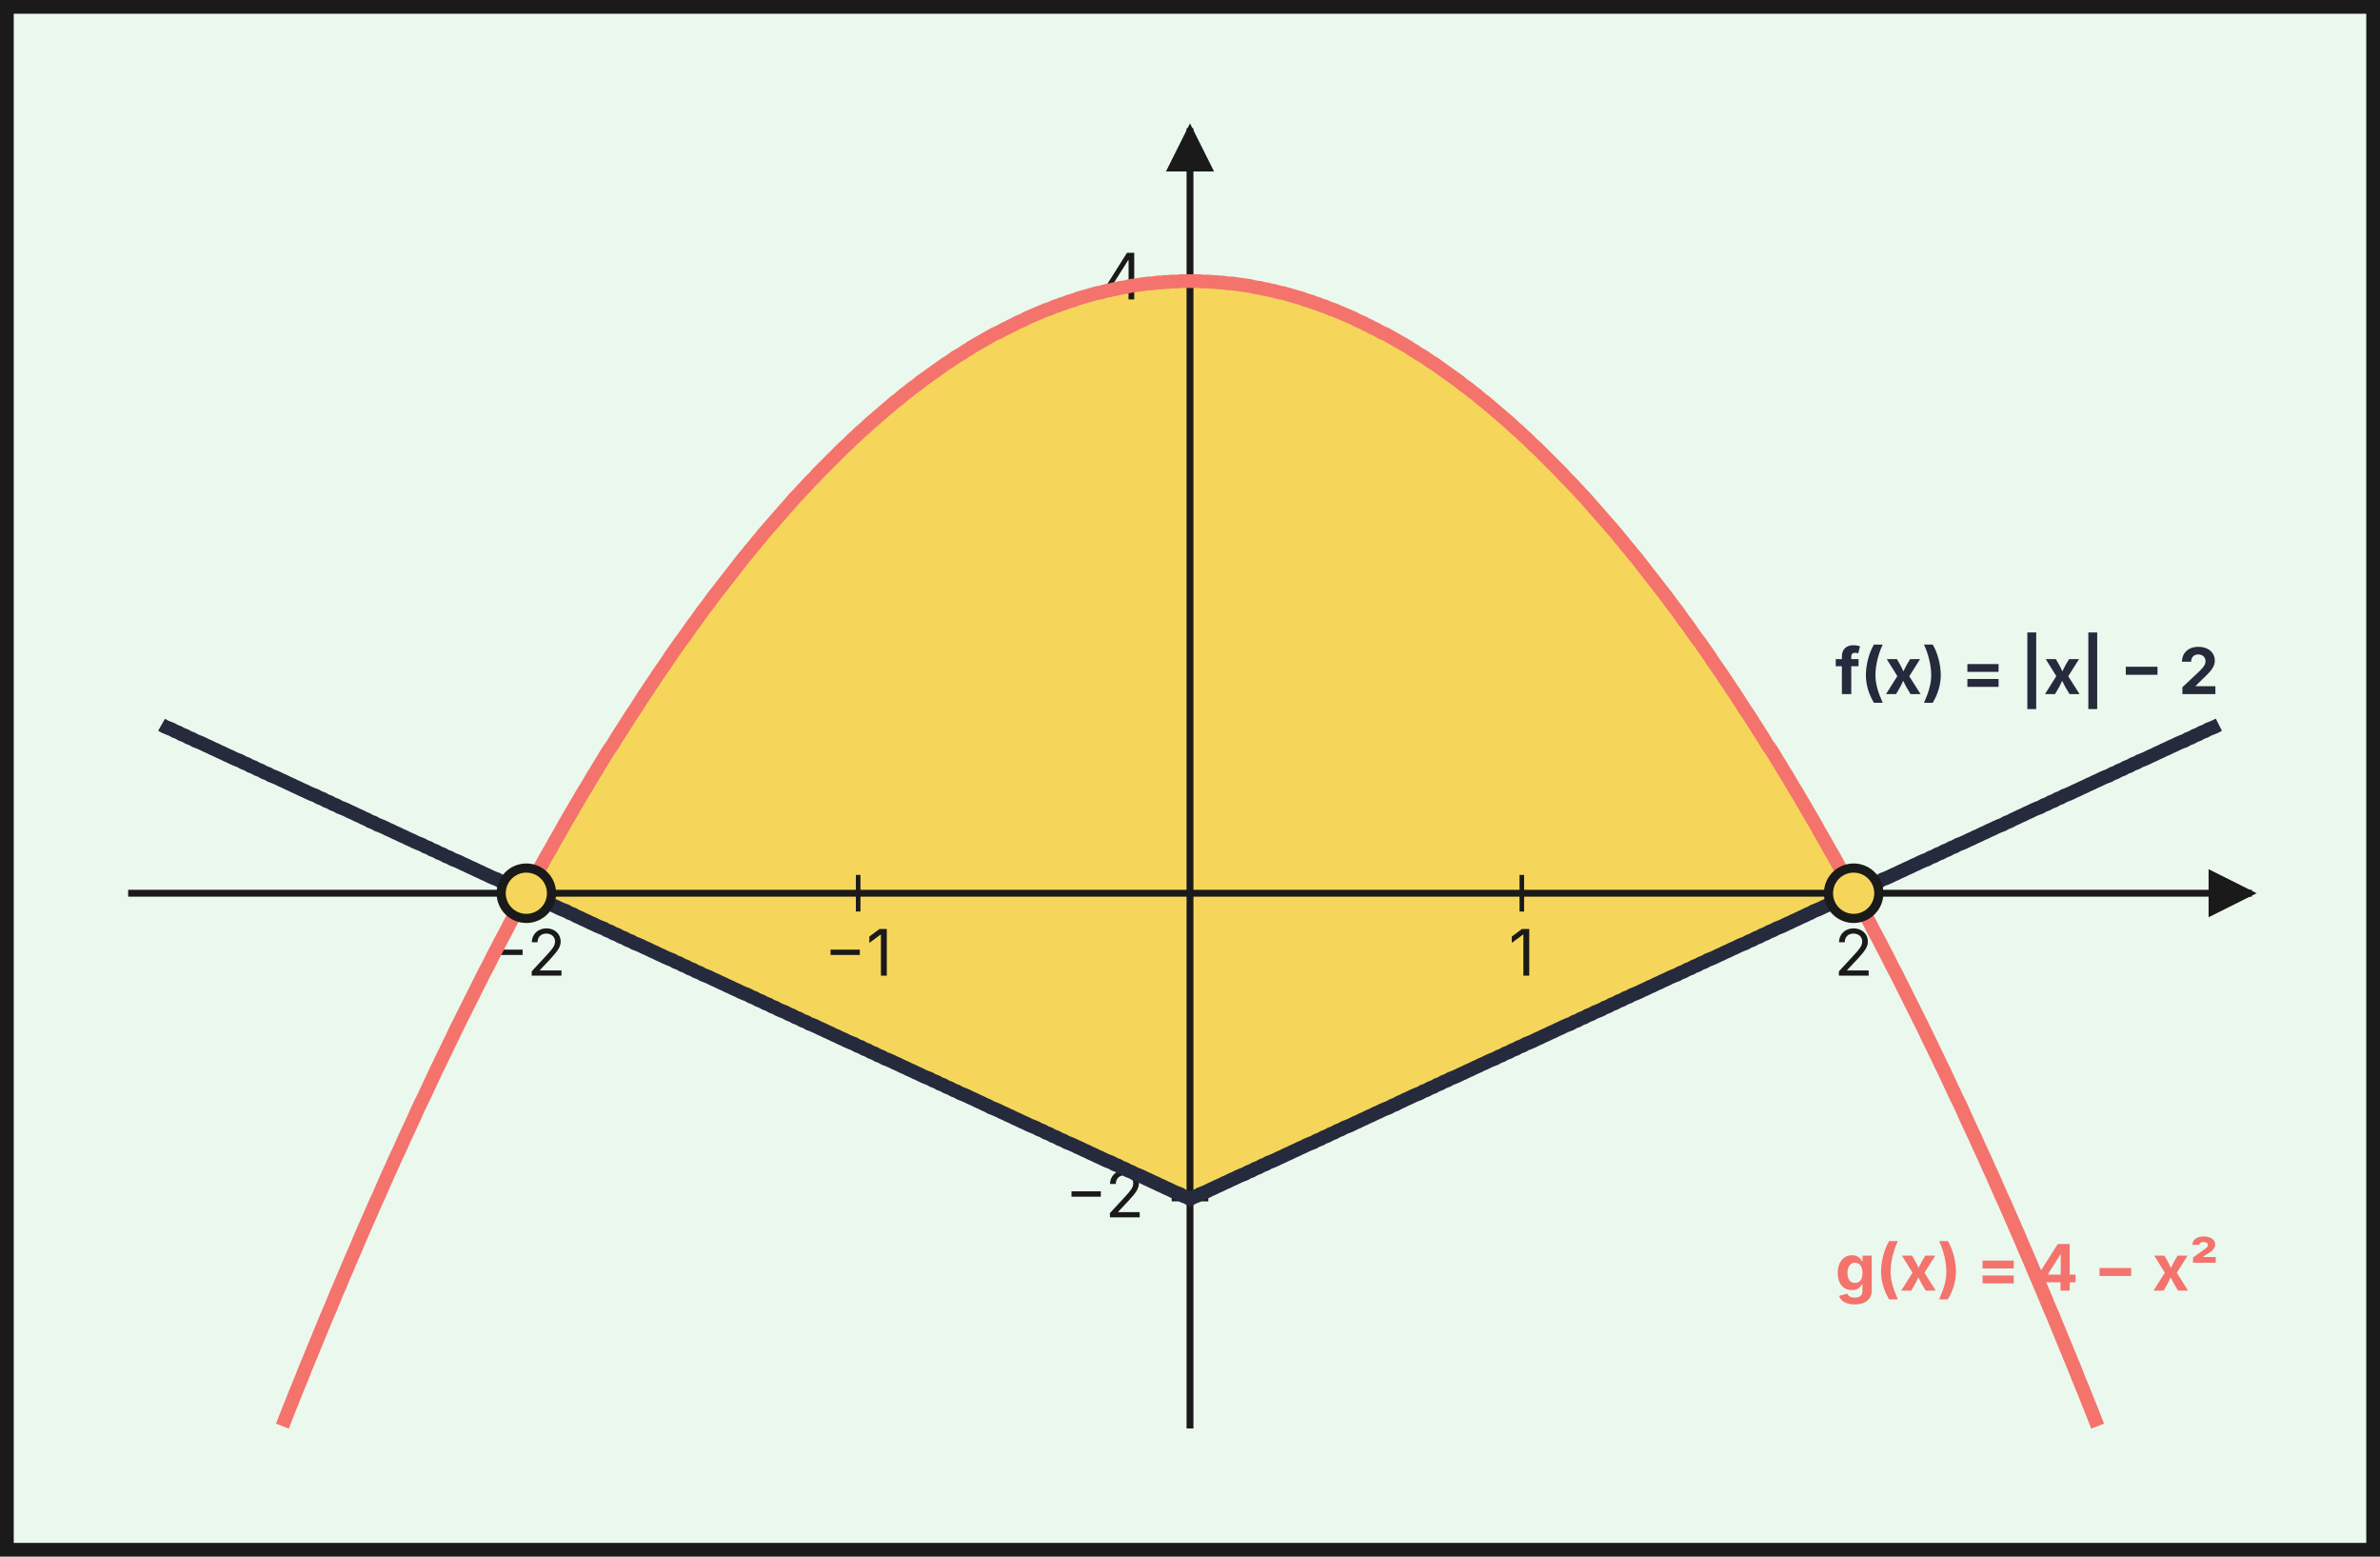
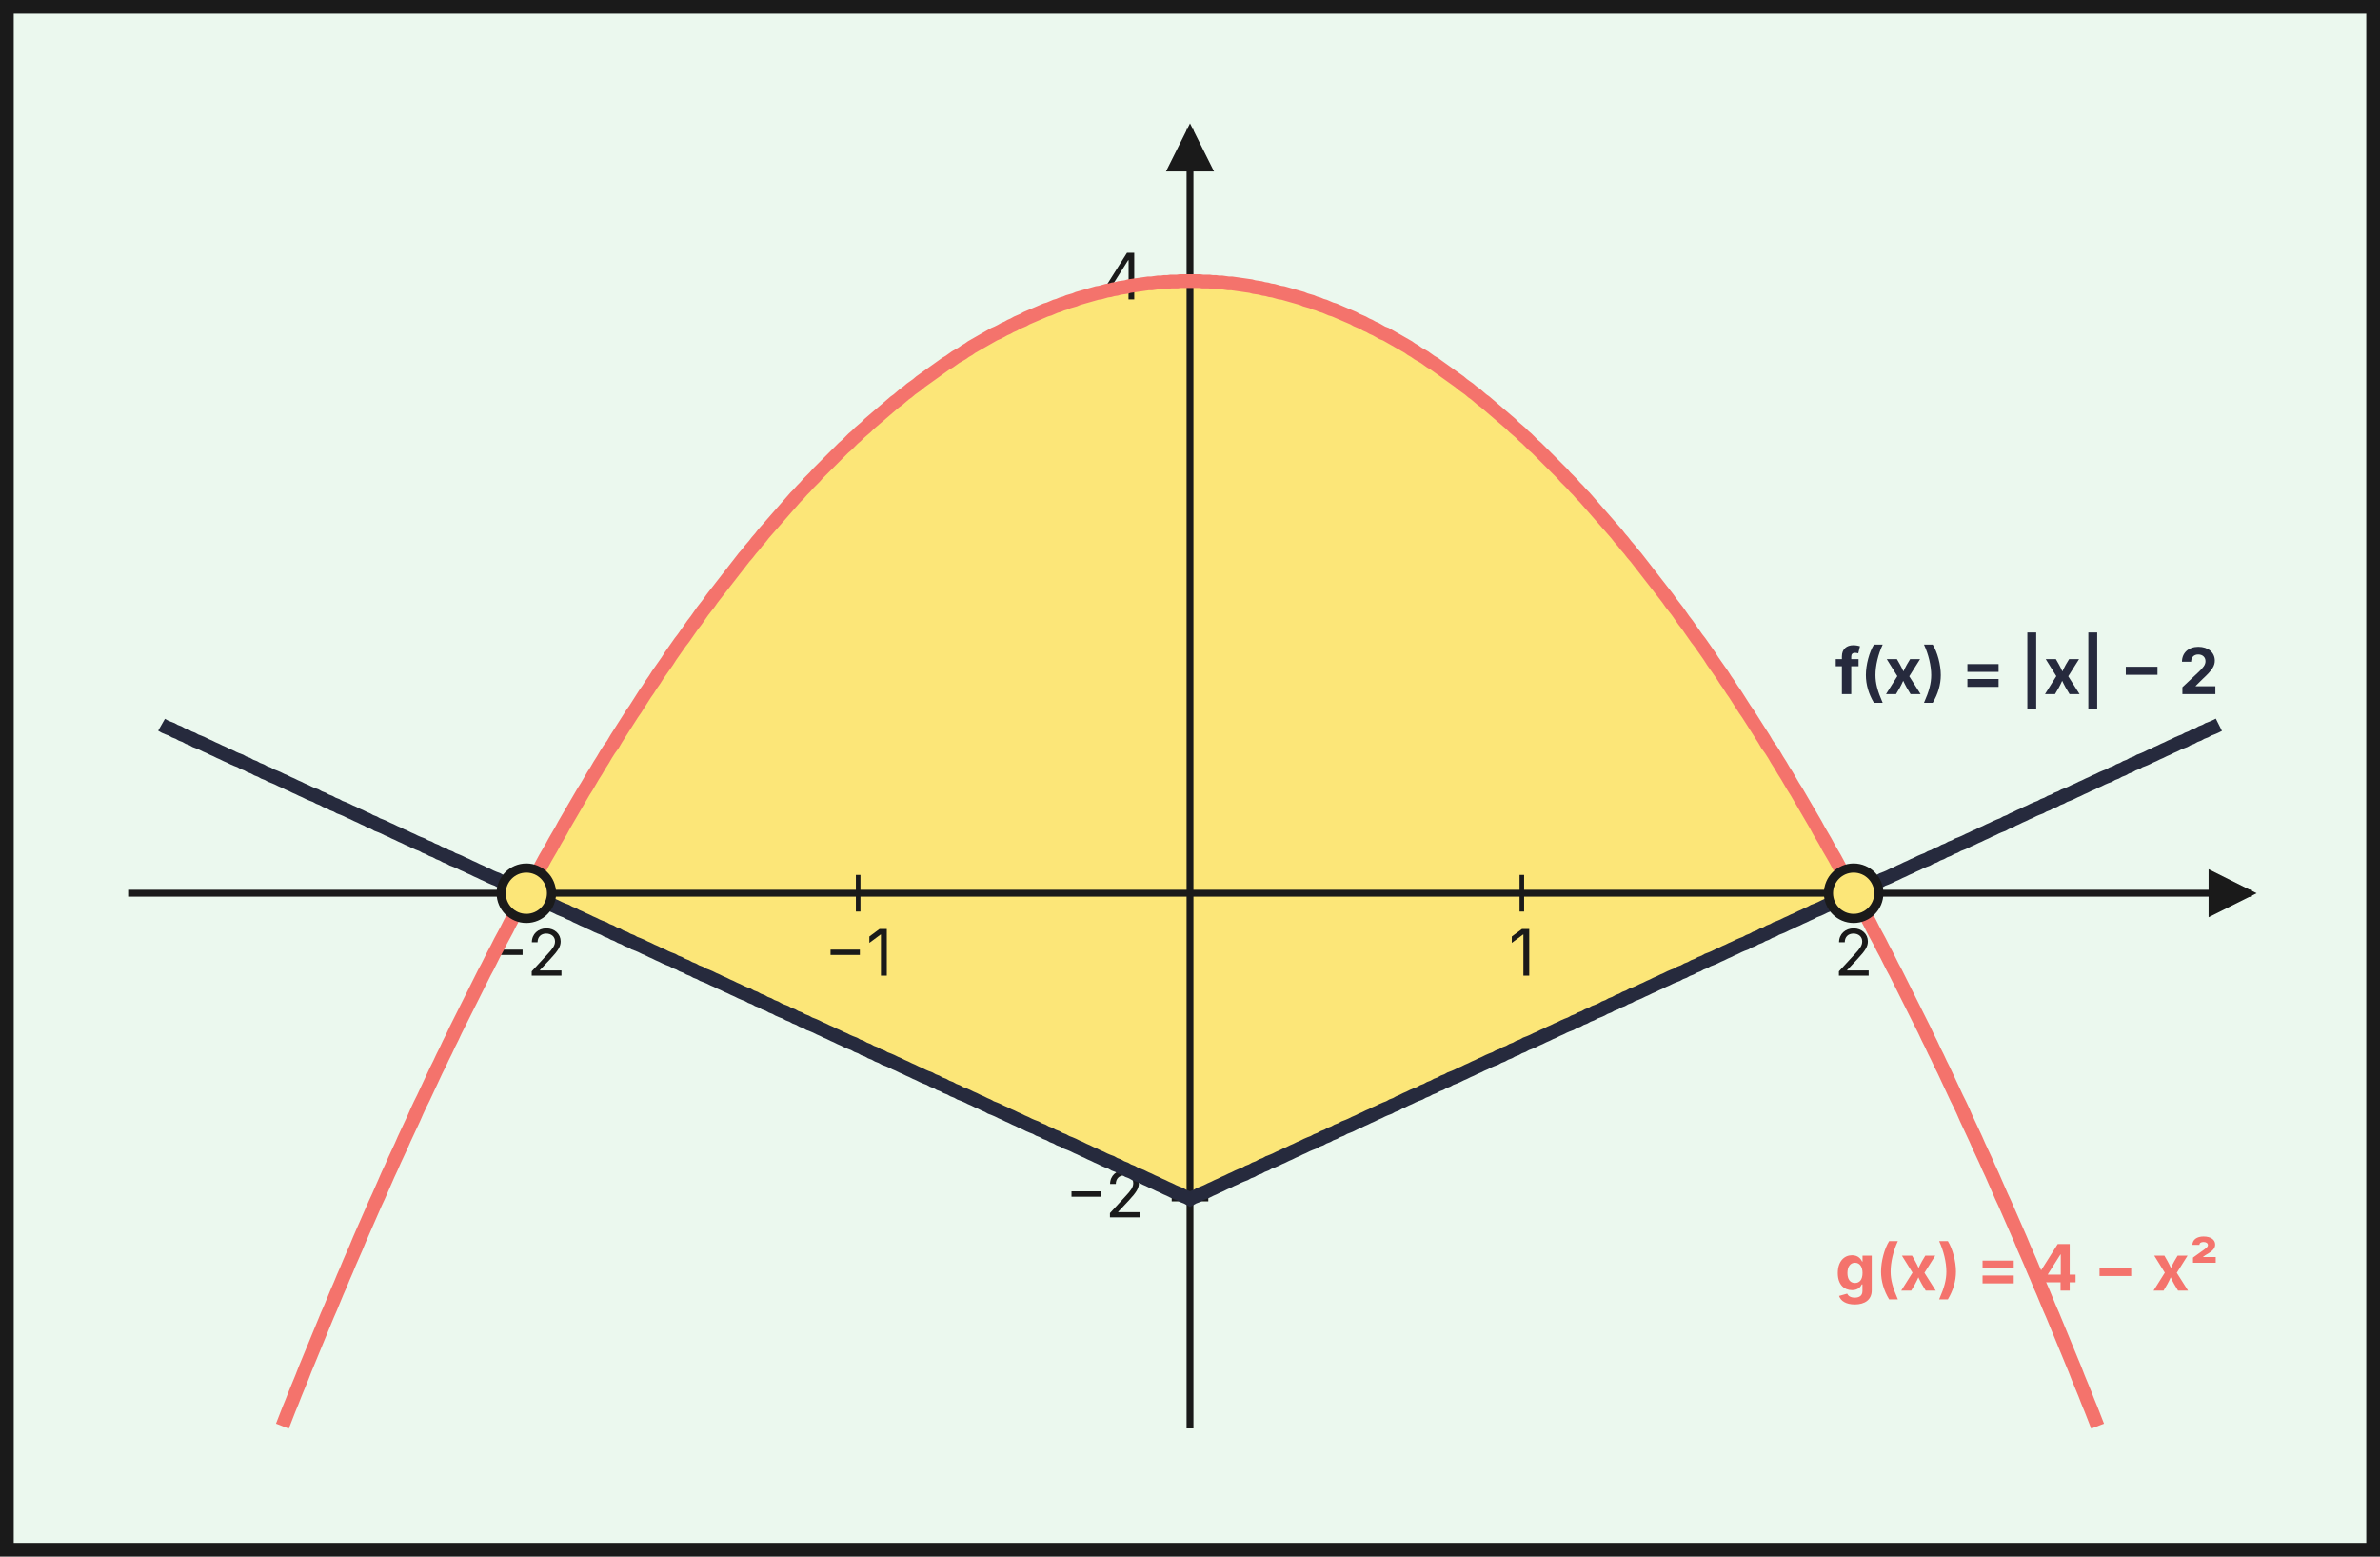
<svg xmlns="http://www.w3.org/2000/svg" viewBox="0 0 520 340" width="520" height="340" font-family="Inter, Helvetica, Arial, sans-serif" role="img">
  <defs>
    <marker id="f" viewBox="0 0 10 10" refX="9" refY="5" markerWidth="7" markerHeight="7" orient="auto">
      <path d="M0,0 L10,5 L0,10 z" fill="#1A1A1A" />
    </marker>
  </defs>
  <rect x="1.5" y="1.5" width="517" height="337" fill="#EBF8EE" stroke="#1A1A1A" stroke-width="3" />
-   <path d="M115.0,195.1 L117.4,190.6 L119.8,186.3 L122.3,182.0 L124.7,177.8 L127.1,173.7 L129.5,169.7 L131.9,165.7 L134.3,161.8 L136.8,158.0 L139.2,154.2 L141.6,150.5 L144.0,146.9 L146.4,143.4 L148.8,140.0 L151.2,136.6 L153.7,133.3 L156.1,130.1 L158.5,126.9 L160.9,123.8 L163.3,120.8 L165.8,117.9 L168.2,115.0 L170.6,112.2 L173.0,109.5 L175.4,106.9 L177.8,104.3 L180.2,101.8 L182.7,99.4 L185.1,97.1 L187.5,94.8 L189.9,92.6 L192.3,90.5 L194.8,88.5 L197.2,86.5 L199.6,84.6 L202.0,82.8 L204.4,81.1 L206.8,79.4 L209.2,77.8 L211.7,76.3 L214.1,74.8 L216.5,73.4 L218.9,72.1 L221.3,70.9 L223.8,69.8 L226.2,68.7 L228.6,67.7 L231.0,66.8 L233.4,65.9 L235.8,65.1 L238.3,64.4 L240.7,63.8 L243.1,63.2 L245.5,62.7 L247.9,62.3 L250.3,62.0 L252.8,61.7 L255.2,61.6 L257.6,61.4 L260.0,61.4 L262.4,61.4 L264.8,61.6 L267.2,61.7 L269.7,62.0 L272.1,62.3 L274.5,62.7 L276.9,63.2 L279.3,63.8 L281.8,64.4 L284.2,65.1 L286.6,65.9 L289.0,66.8 L291.4,67.7 L293.8,68.7 L296.2,69.8 L298.7,70.9 L301.1,72.1 L303.5,73.4 L305.9,74.8 L308.3,76.3 L310.8,77.8 L313.2,79.4 L315.6,81.1 L318.0,82.8 L320.4,84.6 L322.8,86.5 L325.2,88.5 L327.7,90.5 L330.1,92.6 L332.5,94.8 L334.9,97.1 L337.3,99.4 L339.8,101.8 L342.2,104.3 L344.6,106.9 L347.0,109.5 L349.4,112.2 L351.8,115.0 L354.2,117.9 L356.7,120.8 L359.1,123.8 L361.5,126.9 L363.9,130.1 L366.3,133.3 L368.8,136.6 L371.2,140.0 L373.6,143.4 L376.0,146.9 L378.4,150.5 L380.8,154.2 L383.2,158.0 L385.7,161.8 L388.1,165.7 L390.5,169.7 L392.9,173.7 L395.3,177.8 L397.7,182.0 L400.2,186.3 L402.6,190.6 L405.0,195.1 L405.0,195.1 L402.6,196.2 L400.2,197.3 L397.7,198.4 L395.3,199.5 L392.9,200.6 L390.5,201.7 L388.1,202.9 L385.7,204.0 L383.2,205.1 L380.8,206.2 L378.4,207.3 L376.0,208.4 L373.6,209.5 L371.2,210.7 L368.8,211.8 L366.3,212.9 L363.9,214.0 L361.5,215.1 L359.1,216.2 L356.7,217.3 L354.2,218.4 L351.8,219.6 L349.4,220.7 L347.0,221.8 L344.6,222.9 L342.2,224.0 L339.8,225.1 L337.3,226.2 L334.9,227.4 L332.5,228.5 L330.1,229.6 L327.7,230.7 L325.2,231.8 L322.8,232.9 L320.4,234.0 L318.0,235.2 L315.6,236.3 L313.2,237.4 L310.8,238.5 L308.3,239.6 L305.9,240.7 L303.5,241.8 L301.1,242.9 L298.7,244.1 L296.2,245.2 L293.8,246.3 L291.4,247.4 L289.0,248.5 L286.6,249.6 L284.2,250.7 L281.8,251.9 L279.3,253.0 L276.9,254.1 L274.5,255.2 L272.1,256.3 L269.7,257.4 L267.2,258.5 L264.8,259.7 L262.4,260.8 L260.0,261.9 L257.6,260.8 L255.2,259.7 L252.8,258.5 L250.3,257.4 L247.9,256.3 L245.5,255.2 L243.1,254.1 L240.7,253.0 L238.3,251.9 L235.8,250.7 L233.4,249.6 L231.0,248.5 L228.6,247.4 L226.2,246.3 L223.8,245.2 L221.3,244.1 L218.9,242.9 L216.5,241.8 L214.1,240.7 L211.7,239.6 L209.2,238.5 L206.8,237.4 L204.4,236.3 L202.0,235.2 L199.6,234.0 L197.2,232.9 L194.8,231.8 L192.3,230.7 L189.9,229.6 L187.5,228.5 L185.1,227.4 L182.7,226.2 L180.2,225.1 L177.8,224.0 L175.4,222.9 L173.0,221.8 L170.6,220.7 L168.2,219.6 L165.8,218.4 L163.3,217.3 L160.9,216.2 L158.5,215.1 L156.1,214.0 L153.7,212.9 L151.2,211.8 L148.8,210.7 L146.4,209.5 L144.0,208.4 L141.6,207.3 L139.2,206.2 L136.8,205.1 L134.3,204.0 L131.9,202.9 L129.5,201.7 L127.1,200.6 L124.7,199.5 L122.3,198.4 L119.8,197.3 L117.4,196.2 L115.0,195.1 Z" fill="#F5D65B" stroke="#1A1A1A" stroke-width="1.5" />
+   <path d="M115.0,195.1 L117.4,190.6 L119.8,186.3 L122.3,182.0 L124.7,177.8 L127.1,173.7 L129.5,169.7 L131.9,165.7 L134.3,161.8 L136.8,158.0 L139.2,154.2 L141.6,150.5 L144.0,146.9 L146.4,143.4 L148.8,140.0 L151.2,136.6 L153.7,133.3 L156.1,130.1 L158.5,126.9 L160.9,123.8 L163.3,120.8 L165.8,117.9 L168.2,115.0 L170.6,112.2 L173.0,109.5 L175.4,106.9 L177.8,104.3 L180.2,101.8 L182.7,99.4 L185.1,97.1 L187.5,94.8 L189.9,92.6 L192.3,90.5 L194.8,88.5 L197.2,86.5 L199.6,84.6 L202.0,82.8 L204.4,81.1 L206.8,79.4 L209.2,77.8 L211.7,76.3 L214.1,74.8 L216.5,73.4 L218.9,72.1 L221.3,70.9 L223.8,69.8 L226.2,68.7 L228.6,67.7 L231.0,66.8 L233.4,65.9 L235.8,65.1 L238.3,64.4 L240.7,63.8 L243.1,63.2 L245.5,62.7 L247.9,62.3 L250.3,62.0 L252.8,61.7 L255.2,61.6 L257.6,61.4 L260.0,61.4 L262.4,61.4 L264.8,61.6 L267.2,61.7 L269.7,62.0 L272.1,62.3 L274.5,62.7 L276.9,63.2 L279.3,63.8 L281.8,64.4 L284.2,65.1 L286.6,65.9 L289.0,66.8 L291.4,67.7 L293.8,68.7 L296.2,69.8 L298.7,70.9 L301.1,72.1 L303.5,73.4 L305.9,74.8 L308.3,76.3 L310.8,77.8 L313.2,79.4 L315.6,81.1 L318.0,82.8 L320.4,84.6 L322.8,86.5 L325.2,88.5 L327.7,90.5 L330.1,92.6 L332.5,94.8 L334.9,97.1 L337.3,99.4 L339.8,101.8 L342.2,104.3 L344.6,106.9 L347.0,109.5 L349.4,112.2 L351.8,115.0 L354.2,117.9 L356.7,120.8 L359.1,123.8 L361.5,126.9 L363.9,130.1 L366.3,133.3 L368.8,136.6 L371.2,140.0 L373.6,143.4 L376.0,146.9 L378.4,150.5 L380.8,154.2 L383.2,158.0 L385.7,161.8 L388.1,165.7 L390.5,169.7 L392.9,173.7 L395.3,177.8 L397.7,182.0 L400.2,186.3 L402.6,190.6 L405.0,195.1 L405.0,195.1 L402.6,196.2 L400.2,197.3 L397.7,198.4 L395.3,199.5 L392.9,200.6 L390.5,201.7 L388.1,202.9 L385.7,204.0 L383.2,205.1 L380.8,206.2 L378.4,207.3 L376.0,208.4 L373.6,209.5 L371.2,210.7 L368.8,211.8 L366.3,212.9 L363.9,214.0 L361.5,215.1 L359.1,216.2 L356.7,217.3 L354.2,218.4 L351.8,219.6 L349.4,220.7 L347.0,221.8 L344.6,222.9 L342.2,224.0 L339.8,225.1 L337.3,226.2 L334.9,227.4 L332.5,228.5 L330.1,229.6 L327.7,230.7 L325.2,231.8 L322.8,232.9 L320.4,234.0 L318.0,235.2 L315.6,236.3 L313.2,237.4 L310.8,238.5 L308.3,239.6 L305.9,240.7 L303.5,241.8 L301.1,242.9 L298.7,244.1 L296.2,245.2 L293.8,246.3 L291.4,247.4 L289.0,248.5 L286.6,249.6 L284.2,250.7 L281.8,251.9 L279.3,253.0 L276.9,254.1 L274.5,255.2 L272.1,256.3 L269.7,257.4 L267.2,258.5 L264.8,259.7 L262.4,260.8 L260.0,261.9 L257.6,260.8 L255.2,259.7 L252.8,258.5 L250.3,257.4 L247.9,256.3 L245.5,255.2 L243.1,254.1 L240.7,253.0 L238.3,251.9 L235.8,250.7 L233.4,249.6 L231.0,248.5 L228.6,247.4 L226.2,246.3 L223.8,245.2 L221.3,244.1 L218.9,242.9 L216.5,241.8 L214.1,240.7 L211.7,239.6 L209.2,238.5 L206.8,237.4 L204.4,236.3 L202.0,235.2 L199.6,234.0 L197.2,232.9 L194.8,231.8 L192.3,230.7 L189.9,229.6 L187.5,228.5 L185.1,227.4 L182.7,226.2 L180.2,225.1 L177.8,224.0 L175.4,222.9 L173.0,221.8 L170.6,220.7 L168.2,219.6 L165.8,218.4 L163.3,217.3 L160.9,216.2 L158.5,215.1 L156.1,214.0 L153.7,212.9 L151.2,211.8 L148.8,210.7 L146.4,209.5 L144.0,208.4 L141.6,207.3 L139.2,206.2 L136.8,205.1 L134.3,204.0 L131.9,202.9 L129.5,201.7 L127.1,200.6 L124.7,199.5 L122.3,198.4 L119.8,197.3 L117.4,196.2 L115.0,195.1 Z" fill="#FCE678" stroke="#1A1A1A" stroke-width="1.5" />
  <line x1="28.0" y1="195.1" x2="492.0" y2="195.1" stroke="#1A1A1A" stroke-width="1.5" marker-end="url(#f)" />
  <line x1="260.0" y1="312.0" x2="260.0" y2="28.0" stroke="#1A1A1A" stroke-width="1.5" marker-end="url(#f)" />
  <line x1="115.0" y1="191.1" x2="115.0" y2="199.1" stroke="#1A1A1A" />
  <text x="115.0" y="213.1" text-anchor="middle" font-size="14" fill="#1A1A1A">−2</text>
  <line x1="187.5" y1="191.1" x2="187.5" y2="199.1" stroke="#1A1A1A" />
  <text x="187.5" y="213.1" text-anchor="middle" font-size="14" fill="#1A1A1A">−1</text>
  <line x1="332.5" y1="191.1" x2="332.5" y2="199.1" stroke="#1A1A1A" />
  <text x="332.5" y="213.1" text-anchor="middle" font-size="14" fill="#1A1A1A">1</text>
  <line x1="405.0" y1="191.1" x2="405.0" y2="199.1" stroke="#1A1A1A" />
  <text x="405.0" y="213.1" text-anchor="middle" font-size="14" fill="#1A1A1A">2</text>
  <line x1="256.0" y1="261.9" x2="264.0" y2="261.9" stroke="#1A1A1A" />
  <text x="250.0" y="265.9" text-anchor="end" font-size="14" fill="#1A1A1A">−2</text>
  <line x1="256.0" y1="61.4" x2="264.0" y2="61.4" stroke="#1A1A1A" />
  <text x="250.0" y="65.4" text-anchor="end" font-size="14" fill="#1A1A1A">4</text>
  <path d="M35.3,158.3 L36.0,158.7 L36.7,159.0 L37.5,159.3 L38.2,159.7 L39.0,160.0 L39.7,160.4 L40.5,160.7 L41.2,161.1 L42.0,161.4 L42.7,161.8 L43.5,162.1 L44.2,162.4 L45.0,162.8 L45.7,163.1 L46.5,163.5 L47.2,163.8 L48.0,164.2 L48.7,164.5 L49.5,164.9 L50.2,165.2 L51.0,165.6 L51.7,165.9 L52.5,166.2 L53.2,166.6 L54.0,166.9 L54.7,167.3 L55.5,167.6 L56.2,168.0 L57.0,168.3 L57.7,168.7 L58.5,169.0 L59.2,169.4 L60.0,169.7 L60.7,170.0 L61.5,170.4 L62.2,170.7 L63.0,171.1 L63.7,171.4 L64.5,171.8 L65.2,172.1 L66.0,172.5 L66.7,172.8 L67.5,173.2 L68.2,173.5 L69.0,173.8 L69.7,174.2 L70.5,174.5 L71.2,174.9 L72.0,175.2 L72.7,175.6 L73.5,175.9 L74.2,176.3 L75.0,176.6 L75.7,176.9 L76.5,177.3 L77.2,177.6 L78.0,178.0 L78.7,178.3 L79.5,178.7 L80.2,179.0 L80.9,179.4 L81.7,179.7 L82.4,180.1 L83.2,180.4 L83.9,180.7 L84.7,181.1 L85.4,181.4 L86.2,181.8 L86.9,182.1 L87.7,182.5 L88.4,182.8 L89.2,183.2 L89.9,183.5 L90.7,183.9 L91.4,184.2 L92.2,184.5 L92.9,184.9 L93.7,185.2 L94.4,185.6 L95.2,185.9 L95.9,186.3 L96.7,186.6 L97.4,187.0 L98.2,187.3 L98.9,187.7 L99.7,188.0 L100.4,188.3 L101.2,188.7 L101.9,189.0 L102.7,189.4 L103.4,189.7 L104.2,190.1 L104.9,190.4 L105.7,190.8 L106.4,191.1 L107.2,191.5 L107.9,191.8 L108.7,192.1 L109.4,192.5 L110.2,192.8 L110.9,193.2 L111.7,193.5 L112.4,193.9 L113.2,194.2 L113.9,194.6 L114.7,194.9 L115.4,195.2 L116.2,195.6 L116.9,195.9 L117.7,196.3 L118.4,196.6 L119.2,197.0 L119.9,197.3 L120.7,197.7 L121.4,198.0 L122.2,198.4 L122.9,198.7 L123.7,199.0 L124.4,199.4 L125.2,199.7 L125.9,200.1 L126.6,200.4 L127.4,200.8 L128.1,201.1 L128.9,201.5 L129.6,201.8 L130.4,202.2 L131.1,202.5 L131.9,202.8 L132.6,203.2 L133.4,203.5 L134.1,203.9 L134.9,204.2 L135.6,204.6 L136.4,204.9 L137.1,205.3 L137.9,205.6 L138.6,206.0 L139.4,206.3 L140.1,206.6 L140.9,207.0 L141.6,207.3 L142.4,207.7 L143.1,208.0 L143.9,208.4 L144.6,208.7 L145.4,209.1 L146.1,209.4 L146.9,209.7 L147.6,210.1 L148.4,210.4 L149.1,210.8 L149.9,211.1 L150.6,211.5 L151.4,211.8 L152.1,212.2 L152.9,212.5 L153.6,212.9 L154.4,213.2 L155.1,213.5 L155.9,213.9 L156.6,214.2 L157.4,214.6 L158.1,214.9 L158.9,215.3 L159.6,215.6 L160.4,216.0 L161.1,216.3 L161.9,216.7 L162.6,217.0 L163.4,217.3 L164.1,217.7 L164.9,218.0 L165.6,218.4 L166.4,218.7 L167.1,219.1 L167.9,219.4 L168.6,219.8 L169.4,220.1 L170.1,220.5 L170.8,220.8 L171.6,221.1 L172.3,221.5 L173.1,221.8 L173.8,222.2 L174.6,222.5 L175.3,222.9 L176.1,223.2 L176.8,223.6 L177.6,223.9 L178.3,224.2 L179.1,224.6 L179.8,224.9 L180.6,225.3 L181.3,225.6 L182.1,226.0 L182.8,226.3 L183.6,226.7 L184.3,227.0 L185.1,227.4 L185.8,227.7 L186.6,228.0 L187.3,228.4 L188.1,228.7 L188.8,229.1 L189.6,229.4 L190.3,229.8 L191.1,230.1 L191.8,230.5 L192.6,230.8 L193.3,231.2 L194.1,231.5 L194.8,231.8 L195.6,232.2 L196.3,232.5 L197.1,232.9 L197.8,233.2 L198.6,233.6 L199.3,233.9 L200.1,234.3 L200.8,234.6 L201.6,235.0 L202.3,235.3 L203.1,235.6 L203.8,236.0 L204.6,236.3 L205.3,236.7 L206.1,237.0 L206.8,237.4 L207.6,237.7 L208.3,238.1 L209.1,238.4 L209.8,238.8 L210.6,239.1 L211.3,239.4 L212.1,239.8 L212.8,240.1 L213.6,240.5 L214.3,240.8 L215.1,241.2 L215.8,241.5 L216.5,241.9 L217.3,242.2 L218.0,242.5 L218.8,242.9 L219.5,243.2 L220.3,243.6 L221.0,243.9 L221.8,244.3 L222.5,244.6 L223.3,245.0 L224.0,245.3 L224.8,245.7 L225.5,246.0 L226.3,246.3 L227.0,246.7 L227.8,247.0 L228.5,247.4 L229.3,247.7 L230.0,248.1 L230.8,248.4 L231.5,248.8 L232.3,249.1 L233.0,249.5 L233.8,249.8 L234.5,250.1 L235.3,250.5 L236.0,250.8 L236.8,251.2 L237.5,251.5 L238.3,251.9 L239.0,252.2 L239.8,252.6 L240.5,252.9 L241.3,253.3 L242.0,253.6 L242.8,253.9 L243.5,254.3 L244.3,254.6 L245.0,255.0 L245.8,255.3 L246.5,255.7 L247.3,256.0 L248.0,256.4 L248.8,256.7 L249.5,257.0 L250.3,257.4 L251.0,257.7 L251.8,258.1 L252.5,258.4 L253.3,258.8 L254.0,259.1 L254.8,259.5 L255.5,259.8 L256.3,260.2 L257.0,260.5 L257.8,260.8 L258.5,261.2 L259.3,261.5 L260.0,261.9 L260.7,261.5 L261.5,261.2 L262.2,260.8 L263.0,260.5 L263.7,260.2 L264.5,259.8 L265.2,259.5 L266.0,259.1 L266.7,258.8 L267.5,258.4 L268.2,258.1 L269.0,257.7 L269.7,257.4 L270.5,257.0 L271.2,256.7 L272.0,256.4 L272.7,256.0 L273.5,255.7 L274.2,255.3 L275.0,255.0 L275.7,254.6 L276.5,254.3 L277.2,253.9 L278.0,253.6 L278.7,253.3 L279.5,252.9 L280.2,252.6 L281.0,252.2 L281.7,251.9 L282.5,251.5 L283.2,251.2 L284.0,250.8 L284.7,250.5 L285.5,250.1 L286.2,249.8 L287.0,249.5 L287.7,249.1 L288.5,248.8 L289.2,248.4 L290.0,248.1 L290.7,247.7 L291.5,247.4 L292.2,247.0 L293.0,246.7 L293.7,246.3 L294.5,246.0 L295.2,245.7 L296.0,245.3 L296.7,245.0 L297.5,244.6 L298.2,244.3 L299.0,243.9 L299.7,243.6 L300.5,243.2 L301.2,242.9 L302.0,242.5 L302.7,242.2 L303.5,241.9 L304.2,241.5 L305.0,241.2 L305.7,240.8 L306.4,240.5 L307.2,240.1 L307.9,239.8 L308.7,239.4 L309.4,239.1 L310.2,238.8 L310.9,238.4 L311.7,238.1 L312.4,237.7 L313.2,237.4 L313.9,237.0 L314.7,236.7 L315.4,236.3 L316.2,236.0 L316.9,235.6 L317.7,235.3 L318.4,235.0 L319.2,234.6 L319.9,234.3 L320.7,233.9 L321.4,233.6 L322.2,233.2 L322.9,232.9 L323.7,232.5 L324.4,232.2 L325.2,231.8 L325.9,231.5 L326.7,231.2 L327.4,230.8 L328.2,230.5 L328.9,230.1 L329.7,229.8 L330.4,229.4 L331.2,229.1 L331.9,228.7 L332.7,228.4 L333.4,228.0 L334.2,227.7 L334.9,227.4 L335.7,227.0 L336.4,226.7 L337.2,226.3 L337.9,226.0 L338.7,225.6 L339.4,225.3 L340.2,224.9 L340.9,224.6 L341.7,224.2 L342.4,223.9 L343.2,223.6 L343.9,223.2 L344.7,222.9 L345.4,222.5 L346.2,222.2 L346.9,221.8 L347.7,221.5 L348.4,221.1 L349.2,220.8 L349.9,220.5 L350.6,220.1 L351.4,219.8 L352.1,219.4 L352.9,219.1 L353.6,218.7 L354.4,218.4 L355.1,218.0 L355.9,217.7 L356.6,217.3 L357.4,217.0 L358.1,216.7 L358.9,216.3 L359.6,216.0 L360.4,215.6 L361.1,215.3 L361.9,214.9 L362.6,214.6 L363.4,214.2 L364.1,213.9 L364.9,213.5 L365.6,213.2 L366.4,212.9 L367.1,212.5 L367.9,212.2 L368.6,211.8 L369.4,211.5 L370.1,211.1 L370.9,210.8 L371.6,210.4 L372.4,210.1 L373.1,209.7 L373.9,209.4 L374.6,209.1 L375.4,208.7 L376.1,208.4 L376.9,208.0 L377.6,207.7 L378.4,207.3 L379.1,207.0 L379.9,206.6 L380.6,206.3 L381.4,206.0 L382.1,205.6 L382.9,205.3 L383.6,204.9 L384.4,204.6 L385.1,204.2 L385.9,203.9 L386.6,203.5 L387.4,203.2 L388.1,202.8 L388.9,202.5 L389.6,202.2 L390.4,201.8 L391.1,201.5 L391.9,201.1 L392.6,200.8 L393.4,200.4 L394.1,200.1 L394.9,199.7 L395.6,199.4 L396.3,199.0 L397.1,198.7 L397.8,198.4 L398.6,198.0 L399.3,197.7 L400.1,197.3 L400.8,197.0 L401.6,196.6 L402.3,196.3 L403.1,195.9 L403.8,195.6 L404.6,195.2 L405.3,194.9 L406.1,194.6 L406.8,194.2 L407.6,193.9 L408.3,193.5 L409.1,193.2 L409.8,192.8 L410.6,192.5 L411.3,192.1 L412.1,191.8 L412.8,191.5 L413.6,191.1 L414.3,190.8 L415.1,190.4 L415.8,190.1 L416.6,189.7 L417.3,189.4 L418.1,189.0 L418.8,188.7 L419.6,188.3 L420.3,188.0 L421.1,187.7 L421.8,187.3 L422.6,187.0 L423.3,186.6 L424.1,186.3 L424.8,185.9 L425.6,185.6 L426.3,185.2 L427.1,184.9 L427.8,184.5 L428.6,184.2 L429.3,183.9 L430.1,183.5 L430.8,183.2 L431.6,182.8 L432.3,182.5 L433.1,182.1 L433.8,181.8 L434.6,181.4 L435.3,181.1 L436.1,180.7 L436.8,180.4 L437.6,180.1 L438.3,179.7 L439.1,179.4 L439.8,179.0 L440.5,178.7 L441.3,178.3 L442.0,178.0 L442.8,177.6 L443.5,177.3 L444.3,176.9 L445.0,176.6 L445.8,176.3 L446.5,175.9 L447.3,175.6 L448.0,175.2 L448.8,174.9 L449.5,174.5 L450.3,174.2 L451.0,173.8 L451.8,173.5 L452.5,173.2 L453.3,172.8 L454.0,172.5 L454.8,172.1 L455.5,171.8 L456.3,171.4 L457.0,171.1 L457.8,170.7 L458.5,170.4 L459.3,170.0 L460.0,169.7 L460.8,169.4 L461.5,169.0 L462.3,168.7 L463.0,168.3 L463.8,168.0 L464.5,167.6 L465.3,167.3 L466.0,166.9 L466.8,166.6 L467.5,166.2 L468.3,165.9 L469.0,165.6 L469.8,165.2 L470.5,164.9 L471.3,164.5 L472.0,164.2 L472.8,163.8 L473.5,163.5 L474.3,163.1 L475.0,162.8 L475.8,162.4 L476.5,162.1 L477.3,161.8 L478.0,161.4 L478.8,161.1 L479.5,160.7 L480.3,160.4 L481.0,160.0 L481.8,159.7 L482.5,159.3 L483.3,159.0 L484.0,158.7 L484.8,158.3" fill="none" stroke="#262A3D" stroke-width="3" />
  <path d="M61.7,311.5 L62.4,309.7 L63.1,307.9 L63.8,306.2 L64.5,304.4 L65.2,302.7 L65.9,301.0 L66.6,299.2 L67.3,297.5 L68.0,295.8 L68.7,294.1 L69.4,292.4 L70.1,290.7 L70.8,289.0 L71.5,287.3 L72.2,285.7 L72.9,284.0 L73.6,282.3 L74.3,280.7 L75.0,279.0 L75.7,277.4 L76.4,275.7 L77.1,274.1 L77.8,272.5 L78.5,270.8 L79.2,269.2 L79.9,267.6 L80.6,266.0 L81.3,264.4 L82.0,262.8 L82.7,261.3 L83.4,259.7 L84.1,258.1 L84.8,256.5 L85.5,255.0 L86.2,253.4 L86.9,251.9 L87.6,250.4 L88.3,248.8 L89.0,247.3 L89.7,245.8 L90.4,244.3 L91.1,242.7 L91.8,241.2 L92.5,239.8 L93.2,238.3 L93.9,236.8 L94.6,235.3 L95.3,233.8 L96.0,232.4 L96.7,230.9 L97.4,229.5 L98.1,228.0 L98.8,226.6 L99.5,225.1 L100.2,223.7 L100.9,222.3 L101.6,220.9 L102.3,219.5 L103.0,218.1 L103.7,216.7 L104.4,215.3 L105.1,213.9 L105.8,212.5 L106.5,211.2 L107.2,209.8 L107.9,208.4 L108.6,207.1 L109.3,205.7 L110.0,204.4 L110.7,203.1 L111.4,201.7 L112.1,200.4 L112.8,199.1 L113.5,197.8 L114.2,196.5 L114.9,195.2 L115.6,193.9 L116.3,192.6 L117.0,191.3 L117.7,190.1 L118.4,188.8 L119.1,187.5 L119.8,186.3 L120.5,185.1 L121.2,183.8 L121.9,182.6 L122.6,181.4 L123.3,180.1 L124.0,178.9 L124.7,177.7 L125.4,176.5 L126.1,175.3 L126.8,174.1 L127.5,172.9 L128.2,171.8 L128.9,170.6 L129.6,169.4 L130.3,168.3 L131.0,167.1 L131.7,166.0 L132.4,164.8 L133.1,163.7 L133.9,162.6 L134.6,161.4 L135.3,160.3 L136.0,159.2 L136.7,158.1 L137.4,157.0 L138.1,155.9 L138.8,154.9 L139.5,153.8 L140.2,152.7 L140.9,151.6 L141.6,150.6 L142.3,149.5 L143.0,148.5 L143.7,147.4 L144.4,146.4 L145.1,145.4 L145.8,144.4 L146.5,143.3 L147.2,142.3 L147.9,141.3 L148.6,140.3 L149.3,139.4 L150.0,138.4 L150.7,137.4 L151.4,136.4 L152.1,135.5 L152.8,134.5 L153.5,133.5 L154.2,132.6 L154.9,131.7 L155.6,130.7 L156.3,129.8 L157.0,128.9 L157.7,128.0 L158.4,127.1 L159.1,126.2 L159.8,125.3 L160.5,124.4 L161.2,123.5 L161.9,122.6 L162.6,121.7 L163.3,120.9 L164.0,120.0 L164.7,119.2 L165.4,118.3 L166.1,117.5 L166.8,116.6 L167.5,115.8 L168.2,115.0 L168.9,114.2 L169.6,113.4 L170.3,112.6 L171.0,111.8 L171.7,111.0 L172.4,110.2 L173.1,109.4 L173.8,108.6 L174.5,107.9 L175.2,107.1 L175.9,106.4 L176.6,105.6 L177.3,104.9 L178.0,104.2 L178.7,103.4 L179.4,102.7 L180.1,102.0 L180.8,101.3 L181.5,100.6 L182.2,99.9 L182.9,99.2 L183.6,98.5 L184.3,97.8 L185.0,97.2 L185.7,96.5 L186.4,95.8 L187.1,95.2 L187.8,94.5 L188.5,93.9 L189.2,93.3 L189.9,92.6 L190.6,92.0 L191.3,91.4 L192.0,90.8 L192.7,90.2 L193.4,89.6 L194.1,89.0 L194.8,88.4 L195.5,87.8 L196.2,87.3 L196.9,86.7 L197.6,86.1 L198.3,85.6 L199.0,85.0 L199.7,84.5 L200.4,84.0 L201.1,83.4 L201.8,82.9 L202.5,82.4 L203.2,81.9 L203.9,81.4 L204.6,80.9 L205.3,80.4 L206.0,79.9 L206.7,79.4 L207.4,79.0 L208.1,78.5 L208.8,78.0 L209.5,77.6 L210.2,77.2 L210.9,76.7 L211.6,76.3 L212.3,75.8 L213.0,75.4 L213.7,75.0 L214.4,74.6 L215.1,74.2 L215.8,73.8 L216.5,73.4 L217.2,73.0 L217.9,72.7 L218.7,72.3 L219.4,71.9 L220.1,71.6 L220.8,71.2 L221.5,70.9 L222.2,70.5 L222.9,70.2 L223.6,69.9 L224.3,69.5 L225.0,69.2 L225.7,68.9 L226.4,68.6 L227.1,68.3 L227.8,68.0 L228.5,67.7 L229.2,67.5 L229.9,67.2 L230.6,66.9 L231.3,66.7 L232.0,66.4 L232.7,66.2 L233.4,65.9 L234.1,65.7 L234.8,65.5 L235.5,65.2 L236.2,65.0 L236.9,64.8 L237.6,64.6 L238.3,64.4 L239.0,64.2 L239.7,64.0 L240.4,63.9 L241.1,63.7 L241.8,63.5 L242.5,63.4 L243.2,63.2 L243.9,63.1 L244.6,62.9 L245.3,62.8 L246.0,62.7 L246.7,62.5 L247.4,62.4 L248.1,62.3 L248.8,62.2 L249.5,62.1 L250.2,62.0 L250.9,61.9 L251.6,61.9 L252.3,61.8 L253.0,61.7 L253.7,61.7 L254.4,61.6 L255.1,61.6 L255.8,61.5 L256.5,61.5 L257.2,61.5 L257.9,61.4 L258.6,61.4 L259.3,61.4 L260.0,61.4 L260.7,61.4 L261.4,61.4 L262.1,61.4 L262.8,61.5 L263.5,61.5 L264.2,61.5 L264.9,61.6 L265.6,61.6 L266.3,61.7 L267.0,61.7 L267.7,61.8 L268.4,61.9 L269.1,61.9 L269.8,62.0 L270.5,62.1 L271.2,62.2 L271.9,62.3 L272.6,62.4 L273.3,62.5 L274.0,62.7 L274.7,62.8 L275.4,62.9 L276.1,63.1 L276.8,63.2 L277.5,63.4 L278.2,63.5 L278.9,63.7 L279.6,63.9 L280.3,64.0 L281.0,64.2 L281.7,64.4 L282.4,64.6 L283.1,64.8 L283.8,65.0 L284.5,65.2 L285.2,65.5 L285.9,65.7 L286.6,65.9 L287.3,66.2 L288.0,66.4 L288.7,66.7 L289.4,66.9 L290.1,67.2 L290.8,67.5 L291.5,67.7 L292.2,68.0 L292.9,68.3 L293.6,68.6 L294.3,68.9 L295.0,69.2 L295.7,69.5 L296.4,69.9 L297.1,70.2 L297.8,70.5 L298.5,70.9 L299.2,71.2 L299.9,71.6 L300.6,71.9 L301.3,72.3 L302.0,72.7 L302.8,73.0 L303.5,73.4 L304.2,73.8 L304.9,74.2 L305.6,74.6 L306.3,75.0 L307.0,75.4 L307.7,75.8 L308.4,76.3 L309.1,76.7 L309.8,77.2 L310.5,77.6 L311.2,78.0 L311.9,78.5 L312.6,79.0 L313.3,79.4 L314.0,79.9 L314.7,80.4 L315.4,80.9 L316.1,81.4 L316.8,81.9 L317.5,82.4 L318.2,82.9 L318.9,83.4 L319.6,84.0 L320.3,84.5 L321.0,85.0 L321.7,85.6 L322.4,86.1 L323.1,86.7 L323.8,87.3 L324.5,87.8 L325.2,88.4 L325.9,89.0 L326.6,89.6 L327.3,90.2 L328.0,90.8 L328.7,91.4 L329.4,92.0 L330.1,92.6 L330.8,93.3 L331.5,93.9 L332.2,94.5 L332.9,95.2 L333.6,95.8 L334.3,96.5 L335.0,97.2 L335.7,97.8 L336.4,98.5 L337.1,99.2 L337.8,99.9 L338.5,100.6 L339.2,101.3 L339.9,102.0 L340.6,102.7 L341.3,103.4 L342.0,104.2 L342.7,104.9 L343.4,105.6 L344.1,106.4 L344.8,107.1 L345.5,107.9 L346.2,108.6 L346.9,109.4 L347.6,110.2 L348.3,111.0 L349.0,111.8 L349.7,112.6 L350.4,113.4 L351.1,114.2 L351.8,115.0 L352.5,115.8 L353.2,116.6 L353.9,117.5 L354.6,118.3 L355.3,119.2 L356.0,120.0 L356.7,120.9 L357.4,121.7 L358.1,122.6 L358.8,123.5 L359.5,124.4 L360.2,125.3 L360.9,126.2 L361.6,127.1 L362.3,128.0 L363.0,128.9 L363.7,129.8 L364.4,130.7 L365.1,131.7 L365.8,132.6 L366.5,133.5 L367.2,134.5 L367.9,135.5 L368.6,136.4 L369.3,137.4 L370.0,138.4 L370.7,139.4 L371.4,140.3 L372.1,141.3 L372.8,142.3 L373.5,143.3 L374.2,144.4 L374.9,145.4 L375.6,146.4 L376.3,147.4 L377.0,148.5 L377.7,149.5 L378.4,150.6 L379.1,151.6 L379.8,152.7 L380.5,153.8 L381.2,154.9 L381.9,155.9 L382.6,157.0 L383.3,158.1 L384.0,159.2 L384.7,160.3 L385.4,161.4 L386.1,162.6 L386.9,163.7 L387.6,164.8 L388.3,166.0 L389.0,167.1 L389.7,168.3 L390.4,169.4 L391.1,170.6 L391.8,171.8 L392.5,172.9 L393.2,174.1 L393.9,175.3 L394.6,176.5 L395.3,177.7 L396.0,178.9 L396.7,180.1 L397.4,181.4 L398.1,182.6 L398.8,183.8 L399.5,185.1 L400.2,186.3 L400.9,187.5 L401.6,188.8 L402.3,190.1 L403.0,191.3 L403.7,192.6 L404.4,193.9 L405.1,195.2 L405.8,196.5 L406.5,197.8 L407.2,199.1 L407.9,200.4 L408.6,201.7 L409.3,203.1 L410.0,204.4 L410.7,205.7 L411.4,207.1 L412.1,208.4 L412.8,209.8 L413.5,211.2 L414.2,212.5 L414.9,213.9 L415.6,215.3 L416.3,216.7 L417.0,218.1 L417.7,219.5 L418.4,220.9 L419.1,222.3 L419.8,223.7 L420.5,225.1 L421.2,226.6 L421.9,228.0 L422.6,229.5 L423.3,230.9 L424.0,232.4 L424.7,233.8 L425.4,235.3 L426.1,236.8 L426.8,238.3 L427.5,239.8 L428.2,241.2 L428.9,242.7 L429.6,244.3 L430.3,245.8 L431.0,247.3 L431.7,248.8 L432.4,250.4 L433.1,251.9 L433.8,253.4 L434.5,255.0 L435.2,256.5 L435.9,258.1 L436.6,259.7 L437.3,261.3 L438.0,262.8 L438.7,264.4 L439.4,266.0 L440.1,267.6 L440.8,269.2 L441.5,270.8 L442.2,272.5 L442.9,274.1 L443.6,275.7 L444.3,277.4 L445.0,279.0 L445.7,280.7 L446.4,282.3 L447.1,284.0 L447.8,285.7 L448.5,287.3 L449.2,289.0 L449.9,290.7 L450.6,292.4 L451.3,294.1 L452.0,295.8 L452.7,297.5 L453.4,299.2 L454.1,301.0 L454.8,302.7 L455.5,304.4 L456.2,306.2 L456.9,307.9 L457.6,309.7 L458.3,311.5" fill="none" stroke="#F4736C" stroke-width="3" />
-   <circle cx="115.0" cy="195.1" r="5.5" fill="#F5D65B" stroke="#1A1A1A" stroke-width="2" />
-   <circle cx="405.0" cy="195.1" r="5.5" fill="#F5D65B" stroke="#1A1A1A" stroke-width="2" />
+   <circle cx="115.0" cy="195.1" r="5.5" fill="#FCE678" stroke="#1A1A1A" stroke-width="2" />
+   <circle cx="405.0" cy="195.1" r="5.5" fill="#FCE678" stroke="#1A1A1A" stroke-width="2" />
  <text x="484.8" y="151.6" text-anchor="end" font-size="14" fill="#262A3D" font-weight="700">f(x) = |x| − 2</text>
  <text x="484.8" y="281.9" text-anchor="end" font-size="14" fill="#F4736C" font-weight="700">g(x) = 4 − x²</text>
</svg>
